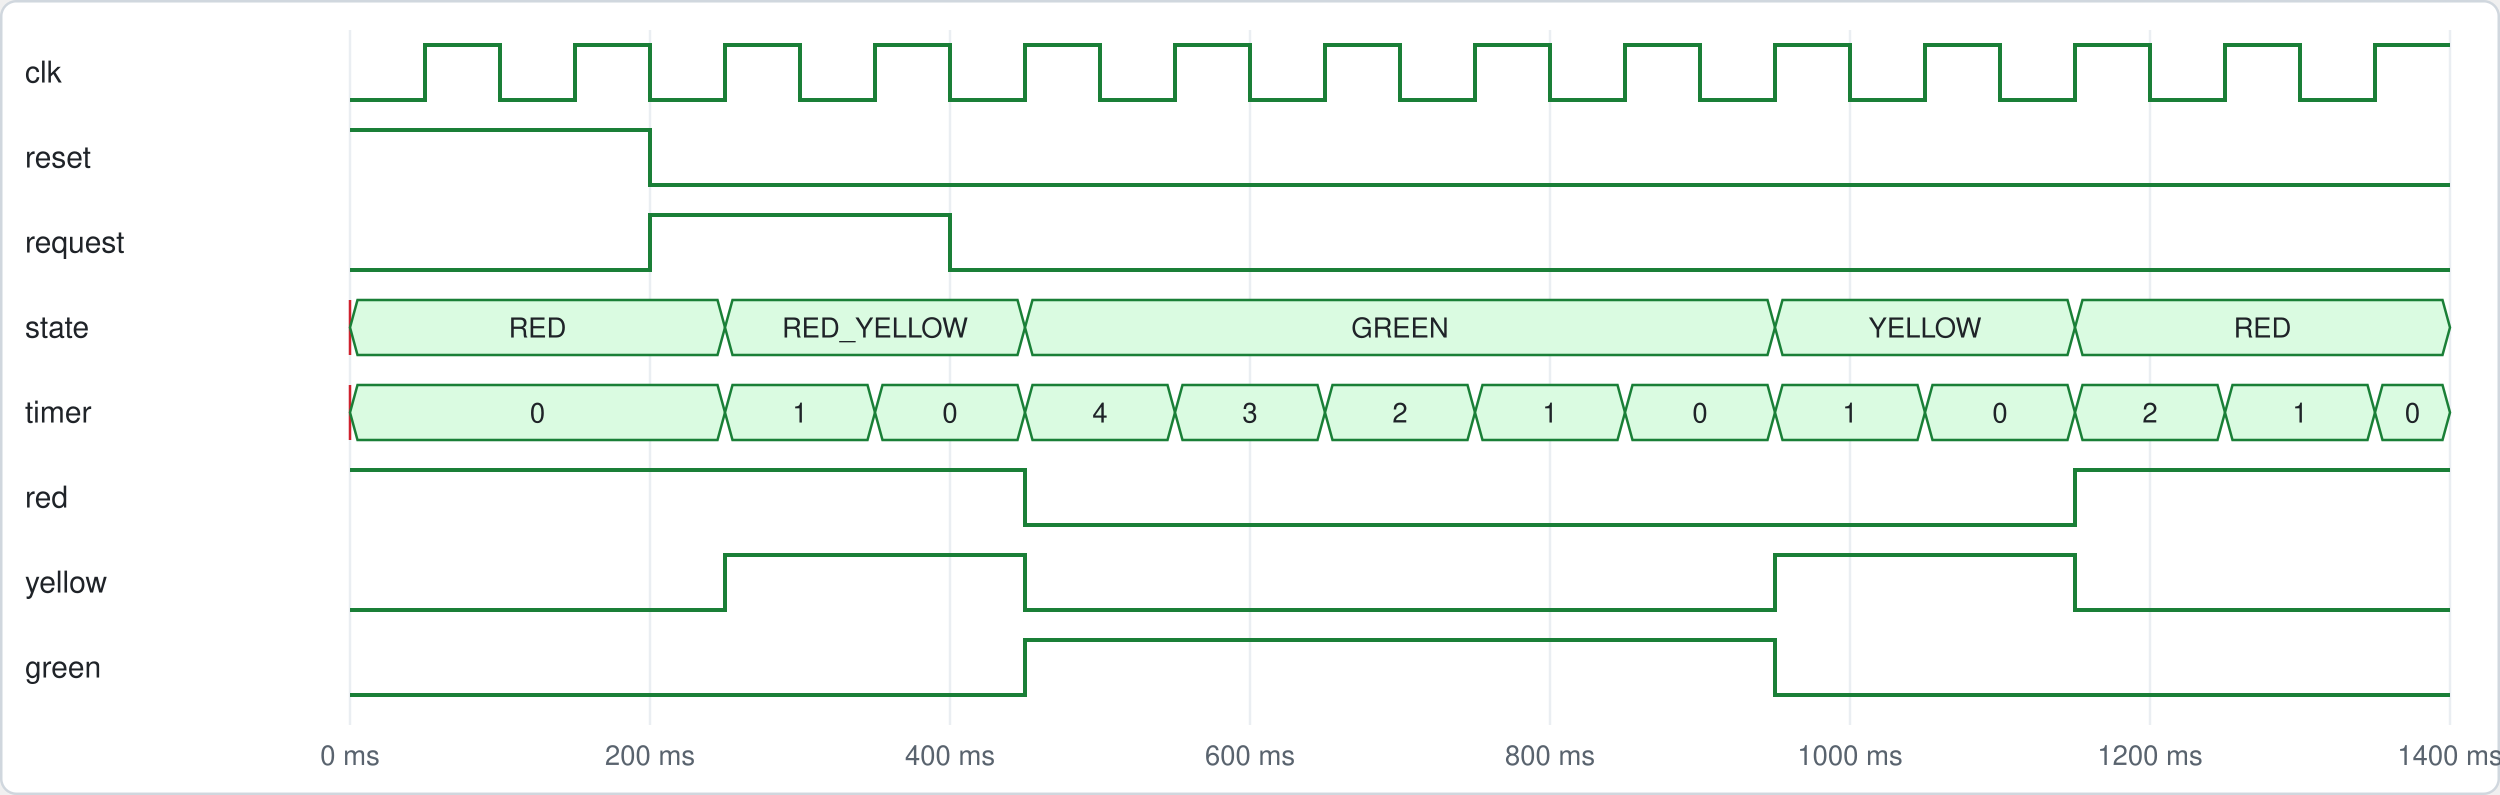
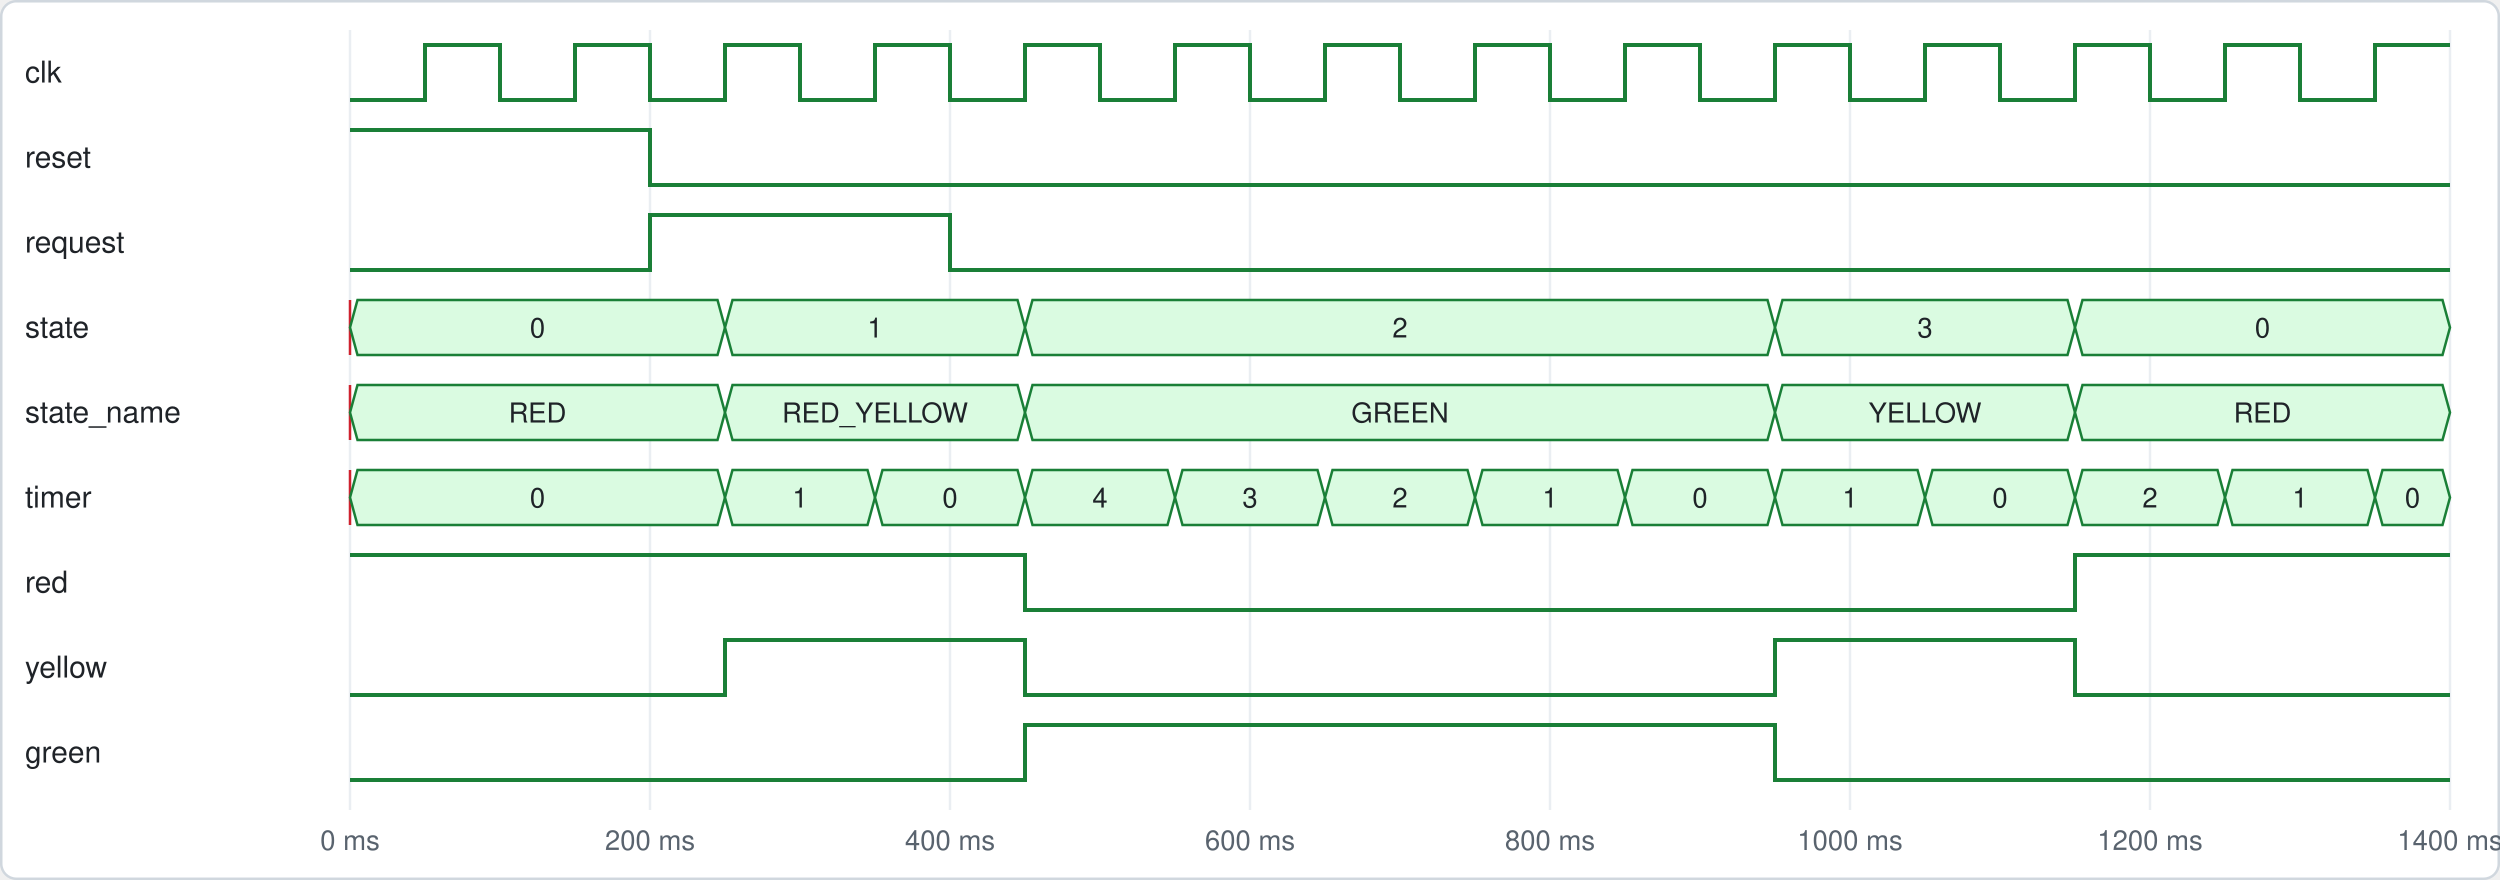
- <svg xmlns="http://www.w3.org/2000/svg" width="1000" height="318" viewBox="0 0 1000 318" font-family="Helvetica, Arial, sans-serif" font-size="12">
-   <rect x="0.5" y="0.5" width="999" height="317" rx="6" fill="#ffffff" stroke="#d0d7de" />
-   <line x1="140.0" y1="12" x2="140.0" y2="290" stroke="#eaeef2" />
-   <text x="140.0" y="306" text-anchor="middle" fill="#59636e" font-size="11">0 ms</text>
-   <line x1="260.0" y1="12" x2="260.0" y2="290" stroke="#eaeef2" />
-   <text x="260.0" y="306" text-anchor="middle" fill="#59636e" font-size="11">200 ms</text>
-   <line x1="380.0" y1="12" x2="380.0" y2="290" stroke="#eaeef2" />
-   <text x="380.0" y="306" text-anchor="middle" fill="#59636e" font-size="11">400 ms</text>
-   <line x1="500.0" y1="12" x2="500.0" y2="290" stroke="#eaeef2" />
-   <text x="500.0" y="306" text-anchor="middle" fill="#59636e" font-size="11">600 ms</text>
-   <line x1="620.0" y1="12" x2="620.0" y2="290" stroke="#eaeef2" />
-   <text x="620.0" y="306" text-anchor="middle" fill="#59636e" font-size="11">800 ms</text>
-   <line x1="740.0" y1="12" x2="740.0" y2="290" stroke="#eaeef2" />
-   <text x="740.0" y="306" text-anchor="middle" fill="#59636e" font-size="11">1000 ms</text>
-   <line x1="860.0" y1="12" x2="860.0" y2="290" stroke="#eaeef2" />
-   <text x="860.0" y="306" text-anchor="middle" fill="#59636e" font-size="11">1200 ms</text>
-   <line x1="980.0" y1="12" x2="980.0" y2="290" stroke="#eaeef2" />
-   <text x="980.0" y="306" text-anchor="middle" fill="#59636e" font-size="11">1400 ms</text>
+ <svg xmlns="http://www.w3.org/2000/svg" width="1000" height="352" viewBox="0 0 1000 352" font-family="Helvetica, Arial, sans-serif" font-size="12">
+   <rect x="0.5" y="0.5" width="999" height="351" rx="6" fill="#ffffff" stroke="#d0d7de" />
+   <line x1="140.0" y1="12" x2="140.0" y2="324" stroke="#eaeef2" />
+   <text x="140.0" y="340" text-anchor="middle" fill="#59636e" font-size="11">0 ms</text>
+   <line x1="260.0" y1="12" x2="260.0" y2="324" stroke="#eaeef2" />
+   <text x="260.0" y="340" text-anchor="middle" fill="#59636e" font-size="11">200 ms</text>
+   <line x1="380.0" y1="12" x2="380.0" y2="324" stroke="#eaeef2" />
+   <text x="380.0" y="340" text-anchor="middle" fill="#59636e" font-size="11">400 ms</text>
+   <line x1="500.0" y1="12" x2="500.0" y2="324" stroke="#eaeef2" />
+   <text x="500.0" y="340" text-anchor="middle" fill="#59636e" font-size="11">600 ms</text>
+   <line x1="620.0" y1="12" x2="620.0" y2="324" stroke="#eaeef2" />
+   <text x="620.0" y="340" text-anchor="middle" fill="#59636e" font-size="11">800 ms</text>
+   <line x1="740.0" y1="12" x2="740.0" y2="324" stroke="#eaeef2" />
+   <text x="740.0" y="340" text-anchor="middle" fill="#59636e" font-size="11">1000 ms</text>
+   <line x1="860.0" y1="12" x2="860.0" y2="324" stroke="#eaeef2" />
+   <text x="860.0" y="340" text-anchor="middle" fill="#59636e" font-size="11">1200 ms</text>
+   <line x1="980.0" y1="12" x2="980.0" y2="324" stroke="#eaeef2" />
+   <text x="980.0" y="340" text-anchor="middle" fill="#59636e" font-size="11">1400 ms</text>
  <text x="10" y="33.0" fill="#1f2328">clk</text>
  <polyline points="140.0,40.0 170.0,40.0 170.0,18.0 200.0,18.0 200.0,40.0 230.0,40.0 230.0,18.0 260.0,18.0 260.0,40.0 290.0,40.0 290.0,18.0 320.0,18.0 320.0,40.0 350.0,40.0 350.0,18.0 380.0,18.0 380.0,40.0 410.0,40.0 410.0,18.0 440.0,18.0 440.0,40.0 470.0,40.0 470.0,18.0 500.0,18.0 500.0,40.0 530.0,40.0 530.0,18.0 560.0,18.0 560.0,40.0 590.0,40.0 590.0,18.0 620.0,18.0 620.0,40.0 650.0,40.0 650.0,18.0 680.0,18.0 680.0,40.0 710.0,40.0 710.0,18.0 740.0,18.0 740.0,40.0 770.0,40.0 770.0,18.0 800.0,18.0 800.0,40.0 830.0,40.0 830.0,18.0 860.0,18.0 860.0,40.0 890.0,40.0 890.0,18.0 920.0,18.0 920.0,40.0 950.0,40.0 950.0,18.0 980.0,18.0" fill="none" stroke="#1a7f37" stroke-width="1.6" />
  <text x="10" y="67.0" fill="#1f2328">reset</text>
  <polyline points="140.0,52.0 260.0,52.0 260.0,74.0 980.0,74.0" fill="none" stroke="#1a7f37" stroke-width="1.6" />
  <text x="10" y="101.0" fill="#1f2328">request</text>
  <polyline points="140.0,108.0 260.0,108.0 260.0,86.0 380.0,86.0 380.0,108.0 980.0,108.0" fill="none" stroke="#1a7f37" stroke-width="1.6" />
  <text x="10" y="135.0" fill="#1f2328">state</text>
  <polygon points="140.0,131.0 140.0,120.0 140.0,120.0 140.0,131.0 140.0,142.0 140.0,142.0" fill="#ffebe9" stroke="#cf222e" stroke-width="1" />
  <polygon points="140.0,131.0 143.0,120.0 287.0,120.0 290.0,131.0 287.0,142.0 143.0,142.0" fill="#dafbe1" stroke="#1a7f37" stroke-width="1" />
-   <text x="215.0" y="135.0" text-anchor="middle" fill="#1f2328" font-size="11">RED</text>
+   <text x="215.0" y="135.0" text-anchor="middle" fill="#1f2328" font-size="11">0</text>
  <polygon points="290.0,131.0 293.0,120.0 407.0,120.0 410.0,131.0 407.0,142.0 293.0,142.0" fill="#dafbe1" stroke="#1a7f37" stroke-width="1" />
-   <text x="350.0" y="135.0" text-anchor="middle" fill="#1f2328" font-size="11">RED_YELLOW</text>
+   <text x="350.0" y="135.0" text-anchor="middle" fill="#1f2328" font-size="11">1</text>
  <polygon points="410.0,131.0 413.0,120.0 707.0,120.0 710.0,131.0 707.0,142.0 413.0,142.0" fill="#dafbe1" stroke="#1a7f37" stroke-width="1" />
-   <text x="560.0" y="135.0" text-anchor="middle" fill="#1f2328" font-size="11">GREEN</text>
+   <text x="560.0" y="135.0" text-anchor="middle" fill="#1f2328" font-size="11">2</text>
  <polygon points="710.0,131.0 713.0,120.0 827.0,120.0 830.0,131.0 827.0,142.0 713.0,142.0" fill="#dafbe1" stroke="#1a7f37" stroke-width="1" />
-   <text x="770.0" y="135.0" text-anchor="middle" fill="#1f2328" font-size="11">YELLOW</text>
+   <text x="770.0" y="135.0" text-anchor="middle" fill="#1f2328" font-size="11">3</text>
  <polygon points="830.0,131.0 833.0,120.0 977.0,120.0 980.0,131.0 977.0,142.0 833.0,142.0" fill="#dafbe1" stroke="#1a7f37" stroke-width="1" />
-   <text x="905.0" y="135.0" text-anchor="middle" fill="#1f2328" font-size="11">RED</text>
-   <text x="10" y="169.0" fill="#1f2328">timer</text>
+   <text x="905.0" y="135.0" text-anchor="middle" fill="#1f2328" font-size="11">0</text>
+   <text x="10" y="169.0" fill="#1f2328">state_name</text>
  <polygon points="140.0,165.0 140.0,154.0 140.0,154.0 140.0,165.0 140.0,176.0 140.0,176.0" fill="#ffebe9" stroke="#cf222e" stroke-width="1" />
  <polygon points="140.0,165.0 143.0,154.0 287.0,154.0 290.0,165.0 287.0,176.0 143.0,176.0" fill="#dafbe1" stroke="#1a7f37" stroke-width="1" />
-   <text x="215.0" y="169.0" text-anchor="middle" fill="#1f2328" font-size="11">0</text>
-   <polygon points="290.0,165.0 293.0,154.0 347.0,154.0 350.0,165.0 347.0,176.0 293.0,176.0" fill="#dafbe1" stroke="#1a7f37" stroke-width="1" />
-   <text x="320.0" y="169.0" text-anchor="middle" fill="#1f2328" font-size="11">1</text>
-   <polygon points="350.0,165.0 353.0,154.0 407.0,154.0 410.0,165.0 407.0,176.0 353.0,176.0" fill="#dafbe1" stroke="#1a7f37" stroke-width="1" />
-   <text x="380.0" y="169.0" text-anchor="middle" fill="#1f2328" font-size="11">0</text>
-   <polygon points="410.0,165.0 413.0,154.0 467.0,154.0 470.0,165.0 467.0,176.0 413.0,176.0" fill="#dafbe1" stroke="#1a7f37" stroke-width="1" />
-   <text x="440.0" y="169.0" text-anchor="middle" fill="#1f2328" font-size="11">4</text>
-   <polygon points="470.0,165.0 473.0,154.0 527.0,154.0 530.0,165.0 527.0,176.0 473.0,176.0" fill="#dafbe1" stroke="#1a7f37" stroke-width="1" />
-   <text x="500.0" y="169.0" text-anchor="middle" fill="#1f2328" font-size="11">3</text>
-   <polygon points="530.0,165.0 533.0,154.0 587.0,154.0 590.0,165.0 587.0,176.0 533.0,176.0" fill="#dafbe1" stroke="#1a7f37" stroke-width="1" />
-   <text x="560.0" y="169.0" text-anchor="middle" fill="#1f2328" font-size="11">2</text>
-   <polygon points="590.0,165.0 593.0,154.0 647.0,154.0 650.0,165.0 647.0,176.0 593.0,176.0" fill="#dafbe1" stroke="#1a7f37" stroke-width="1" />
-   <text x="620.0" y="169.0" text-anchor="middle" fill="#1f2328" font-size="11">1</text>
-   <polygon points="650.0,165.0 653.0,154.0 707.0,154.0 710.0,165.0 707.0,176.0 653.0,176.0" fill="#dafbe1" stroke="#1a7f37" stroke-width="1" />
-   <text x="680.0" y="169.0" text-anchor="middle" fill="#1f2328" font-size="11">0</text>
-   <polygon points="710.0,165.0 713.0,154.0 767.0,154.0 770.0,165.0 767.0,176.0 713.0,176.0" fill="#dafbe1" stroke="#1a7f37" stroke-width="1" />
-   <text x="740.0" y="169.0" text-anchor="middle" fill="#1f2328" font-size="11">1</text>
-   <polygon points="770.0,165.0 773.0,154.0 827.0,154.0 830.0,165.0 827.0,176.0 773.0,176.0" fill="#dafbe1" stroke="#1a7f37" stroke-width="1" />
-   <text x="800.0" y="169.0" text-anchor="middle" fill="#1f2328" font-size="11">0</text>
-   <polygon points="830.0,165.0 833.0,154.0 887.0,154.0 890.0,165.0 887.0,176.0 833.0,176.0" fill="#dafbe1" stroke="#1a7f37" stroke-width="1" />
-   <text x="860.0" y="169.0" text-anchor="middle" fill="#1f2328" font-size="11">2</text>
-   <polygon points="890.0,165.0 893.0,154.0 947.0,154.0 950.0,165.0 947.0,176.0 893.0,176.0" fill="#dafbe1" stroke="#1a7f37" stroke-width="1" />
-   <text x="920.0" y="169.0" text-anchor="middle" fill="#1f2328" font-size="11">1</text>
-   <polygon points="950.0,165.0 953.0,154.0 977.0,154.0 980.0,165.0 977.0,176.0 953.0,176.0" fill="#dafbe1" stroke="#1a7f37" stroke-width="1" />
-   <text x="965.0" y="169.0" text-anchor="middle" fill="#1f2328" font-size="11">0</text>
-   <text x="10" y="203.0" fill="#1f2328">red</text>
-   <rect x="140.0" y="188.0" width="0.0" height="22" fill="#cf222e" fill-opacity="0.15" />
-   <polyline points="140.0,188.0 410.0,188.0 410.0,210.0 830.0,210.0 830.0,188.0 980.0,188.0" fill="none" stroke="#1a7f37" stroke-width="1.6" />
-   <text x="10" y="237.0" fill="#1f2328">yellow</text>
+   <text x="215.0" y="169.0" text-anchor="middle" fill="#1f2328" font-size="11">RED</text>
+   <polygon points="290.0,165.0 293.0,154.0 407.0,154.0 410.0,165.0 407.0,176.0 293.0,176.0" fill="#dafbe1" stroke="#1a7f37" stroke-width="1" />
+   <text x="350.0" y="169.0" text-anchor="middle" fill="#1f2328" font-size="11">RED_YELLOW</text>
+   <polygon points="410.0,165.0 413.0,154.0 707.0,154.0 710.0,165.0 707.0,176.0 413.0,176.0" fill="#dafbe1" stroke="#1a7f37" stroke-width="1" />
+   <text x="560.0" y="169.0" text-anchor="middle" fill="#1f2328" font-size="11">GREEN</text>
+   <polygon points="710.0,165.0 713.0,154.0 827.0,154.0 830.0,165.0 827.0,176.0 713.0,176.0" fill="#dafbe1" stroke="#1a7f37" stroke-width="1" />
+   <text x="770.0" y="169.0" text-anchor="middle" fill="#1f2328" font-size="11">YELLOW</text>
+   <polygon points="830.0,165.0 833.0,154.0 977.0,154.0 980.0,165.0 977.0,176.0 833.0,176.0" fill="#dafbe1" stroke="#1a7f37" stroke-width="1" />
+   <text x="905.0" y="169.0" text-anchor="middle" fill="#1f2328" font-size="11">RED</text>
+   <text x="10" y="203.0" fill="#1f2328">timer</text>
+   <polygon points="140.0,199.0 140.0,188.0 140.0,188.0 140.0,199.0 140.0,210.0 140.0,210.0" fill="#ffebe9" stroke="#cf222e" stroke-width="1" />
+   <polygon points="140.0,199.0 143.0,188.0 287.0,188.0 290.0,199.0 287.0,210.0 143.0,210.0" fill="#dafbe1" stroke="#1a7f37" stroke-width="1" />
+   <text x="215.0" y="203.0" text-anchor="middle" fill="#1f2328" font-size="11">0</text>
+   <polygon points="290.0,199.0 293.0,188.0 347.0,188.0 350.0,199.0 347.0,210.0 293.0,210.0" fill="#dafbe1" stroke="#1a7f37" stroke-width="1" />
+   <text x="320.0" y="203.0" text-anchor="middle" fill="#1f2328" font-size="11">1</text>
+   <polygon points="350.0,199.0 353.0,188.0 407.0,188.0 410.0,199.0 407.0,210.0 353.0,210.0" fill="#dafbe1" stroke="#1a7f37" stroke-width="1" />
+   <text x="380.0" y="203.0" text-anchor="middle" fill="#1f2328" font-size="11">0</text>
+   <polygon points="410.0,199.0 413.0,188.0 467.0,188.0 470.0,199.0 467.0,210.0 413.0,210.0" fill="#dafbe1" stroke="#1a7f37" stroke-width="1" />
+   <text x="440.0" y="203.0" text-anchor="middle" fill="#1f2328" font-size="11">4</text>
+   <polygon points="470.0,199.0 473.0,188.0 527.0,188.0 530.0,199.0 527.0,210.0 473.0,210.0" fill="#dafbe1" stroke="#1a7f37" stroke-width="1" />
+   <text x="500.0" y="203.0" text-anchor="middle" fill="#1f2328" font-size="11">3</text>
+   <polygon points="530.0,199.0 533.0,188.0 587.0,188.0 590.0,199.0 587.0,210.0 533.0,210.0" fill="#dafbe1" stroke="#1a7f37" stroke-width="1" />
+   <text x="560.0" y="203.0" text-anchor="middle" fill="#1f2328" font-size="11">2</text>
+   <polygon points="590.0,199.0 593.0,188.0 647.0,188.0 650.0,199.0 647.0,210.0 593.0,210.0" fill="#dafbe1" stroke="#1a7f37" stroke-width="1" />
+   <text x="620.0" y="203.0" text-anchor="middle" fill="#1f2328" font-size="11">1</text>
+   <polygon points="650.0,199.0 653.0,188.0 707.0,188.0 710.0,199.0 707.0,210.0 653.0,210.0" fill="#dafbe1" stroke="#1a7f37" stroke-width="1" />
+   <text x="680.0" y="203.0" text-anchor="middle" fill="#1f2328" font-size="11">0</text>
+   <polygon points="710.0,199.0 713.0,188.0 767.0,188.0 770.0,199.0 767.0,210.0 713.0,210.0" fill="#dafbe1" stroke="#1a7f37" stroke-width="1" />
+   <text x="740.0" y="203.0" text-anchor="middle" fill="#1f2328" font-size="11">1</text>
+   <polygon points="770.0,199.0 773.0,188.0 827.0,188.0 830.0,199.0 827.0,210.0 773.0,210.0" fill="#dafbe1" stroke="#1a7f37" stroke-width="1" />
+   <text x="800.0" y="203.0" text-anchor="middle" fill="#1f2328" font-size="11">0</text>
+   <polygon points="830.0,199.0 833.0,188.0 887.0,188.0 890.0,199.0 887.0,210.0 833.0,210.0" fill="#dafbe1" stroke="#1a7f37" stroke-width="1" />
+   <text x="860.0" y="203.0" text-anchor="middle" fill="#1f2328" font-size="11">2</text>
+   <polygon points="890.0,199.0 893.0,188.0 947.0,188.0 950.0,199.0 947.0,210.0 893.0,210.0" fill="#dafbe1" stroke="#1a7f37" stroke-width="1" />
+   <text x="920.0" y="203.0" text-anchor="middle" fill="#1f2328" font-size="11">1</text>
+   <polygon points="950.0,199.0 953.0,188.0 977.0,188.0 980.0,199.0 977.0,210.0 953.0,210.0" fill="#dafbe1" stroke="#1a7f37" stroke-width="1" />
+   <text x="965.0" y="203.0" text-anchor="middle" fill="#1f2328" font-size="11">0</text>
+   <text x="10" y="237.0" fill="#1f2328">red</text>
  <rect x="140.0" y="222.0" width="0.0" height="22" fill="#cf222e" fill-opacity="0.15" />
-   <polyline points="140.0,244.0 290.0,244.0 290.0,222.0 410.0,222.0 410.0,244.0 710.0,244.0 710.0,222.0 830.0,222.0 830.0,244.0 980.0,244.0" fill="none" stroke="#1a7f37" stroke-width="1.6" />
-   <text x="10" y="271.0" fill="#1f2328">green</text>
+   <polyline points="140.0,222.0 410.0,222.0 410.0,244.0 830.0,244.0 830.0,222.0 980.0,222.0" fill="none" stroke="#1a7f37" stroke-width="1.6" />
+   <text x="10" y="271.0" fill="#1f2328">yellow</text>
  <rect x="140.0" y="256.0" width="0.0" height="22" fill="#cf222e" fill-opacity="0.15" />
-   <polyline points="140.0,278.0 410.0,278.0 410.0,256.0 710.0,256.0 710.0,278.0 980.0,278.0" fill="none" stroke="#1a7f37" stroke-width="1.6" />
+   <polyline points="140.0,278.0 290.0,278.0 290.0,256.0 410.0,256.0 410.0,278.0 710.0,278.0 710.0,256.0 830.0,256.0 830.0,278.0 980.0,278.0" fill="none" stroke="#1a7f37" stroke-width="1.6" />
+   <text x="10" y="305.0" fill="#1f2328">green</text>
+   <rect x="140.0" y="290.0" width="0.0" height="22" fill="#cf222e" fill-opacity="0.15" />
+   <polyline points="140.0,312.0 410.0,312.0 410.0,290.0 710.0,290.0 710.0,312.0 980.0,312.0" fill="none" stroke="#1a7f37" stroke-width="1.6" />
</svg>
